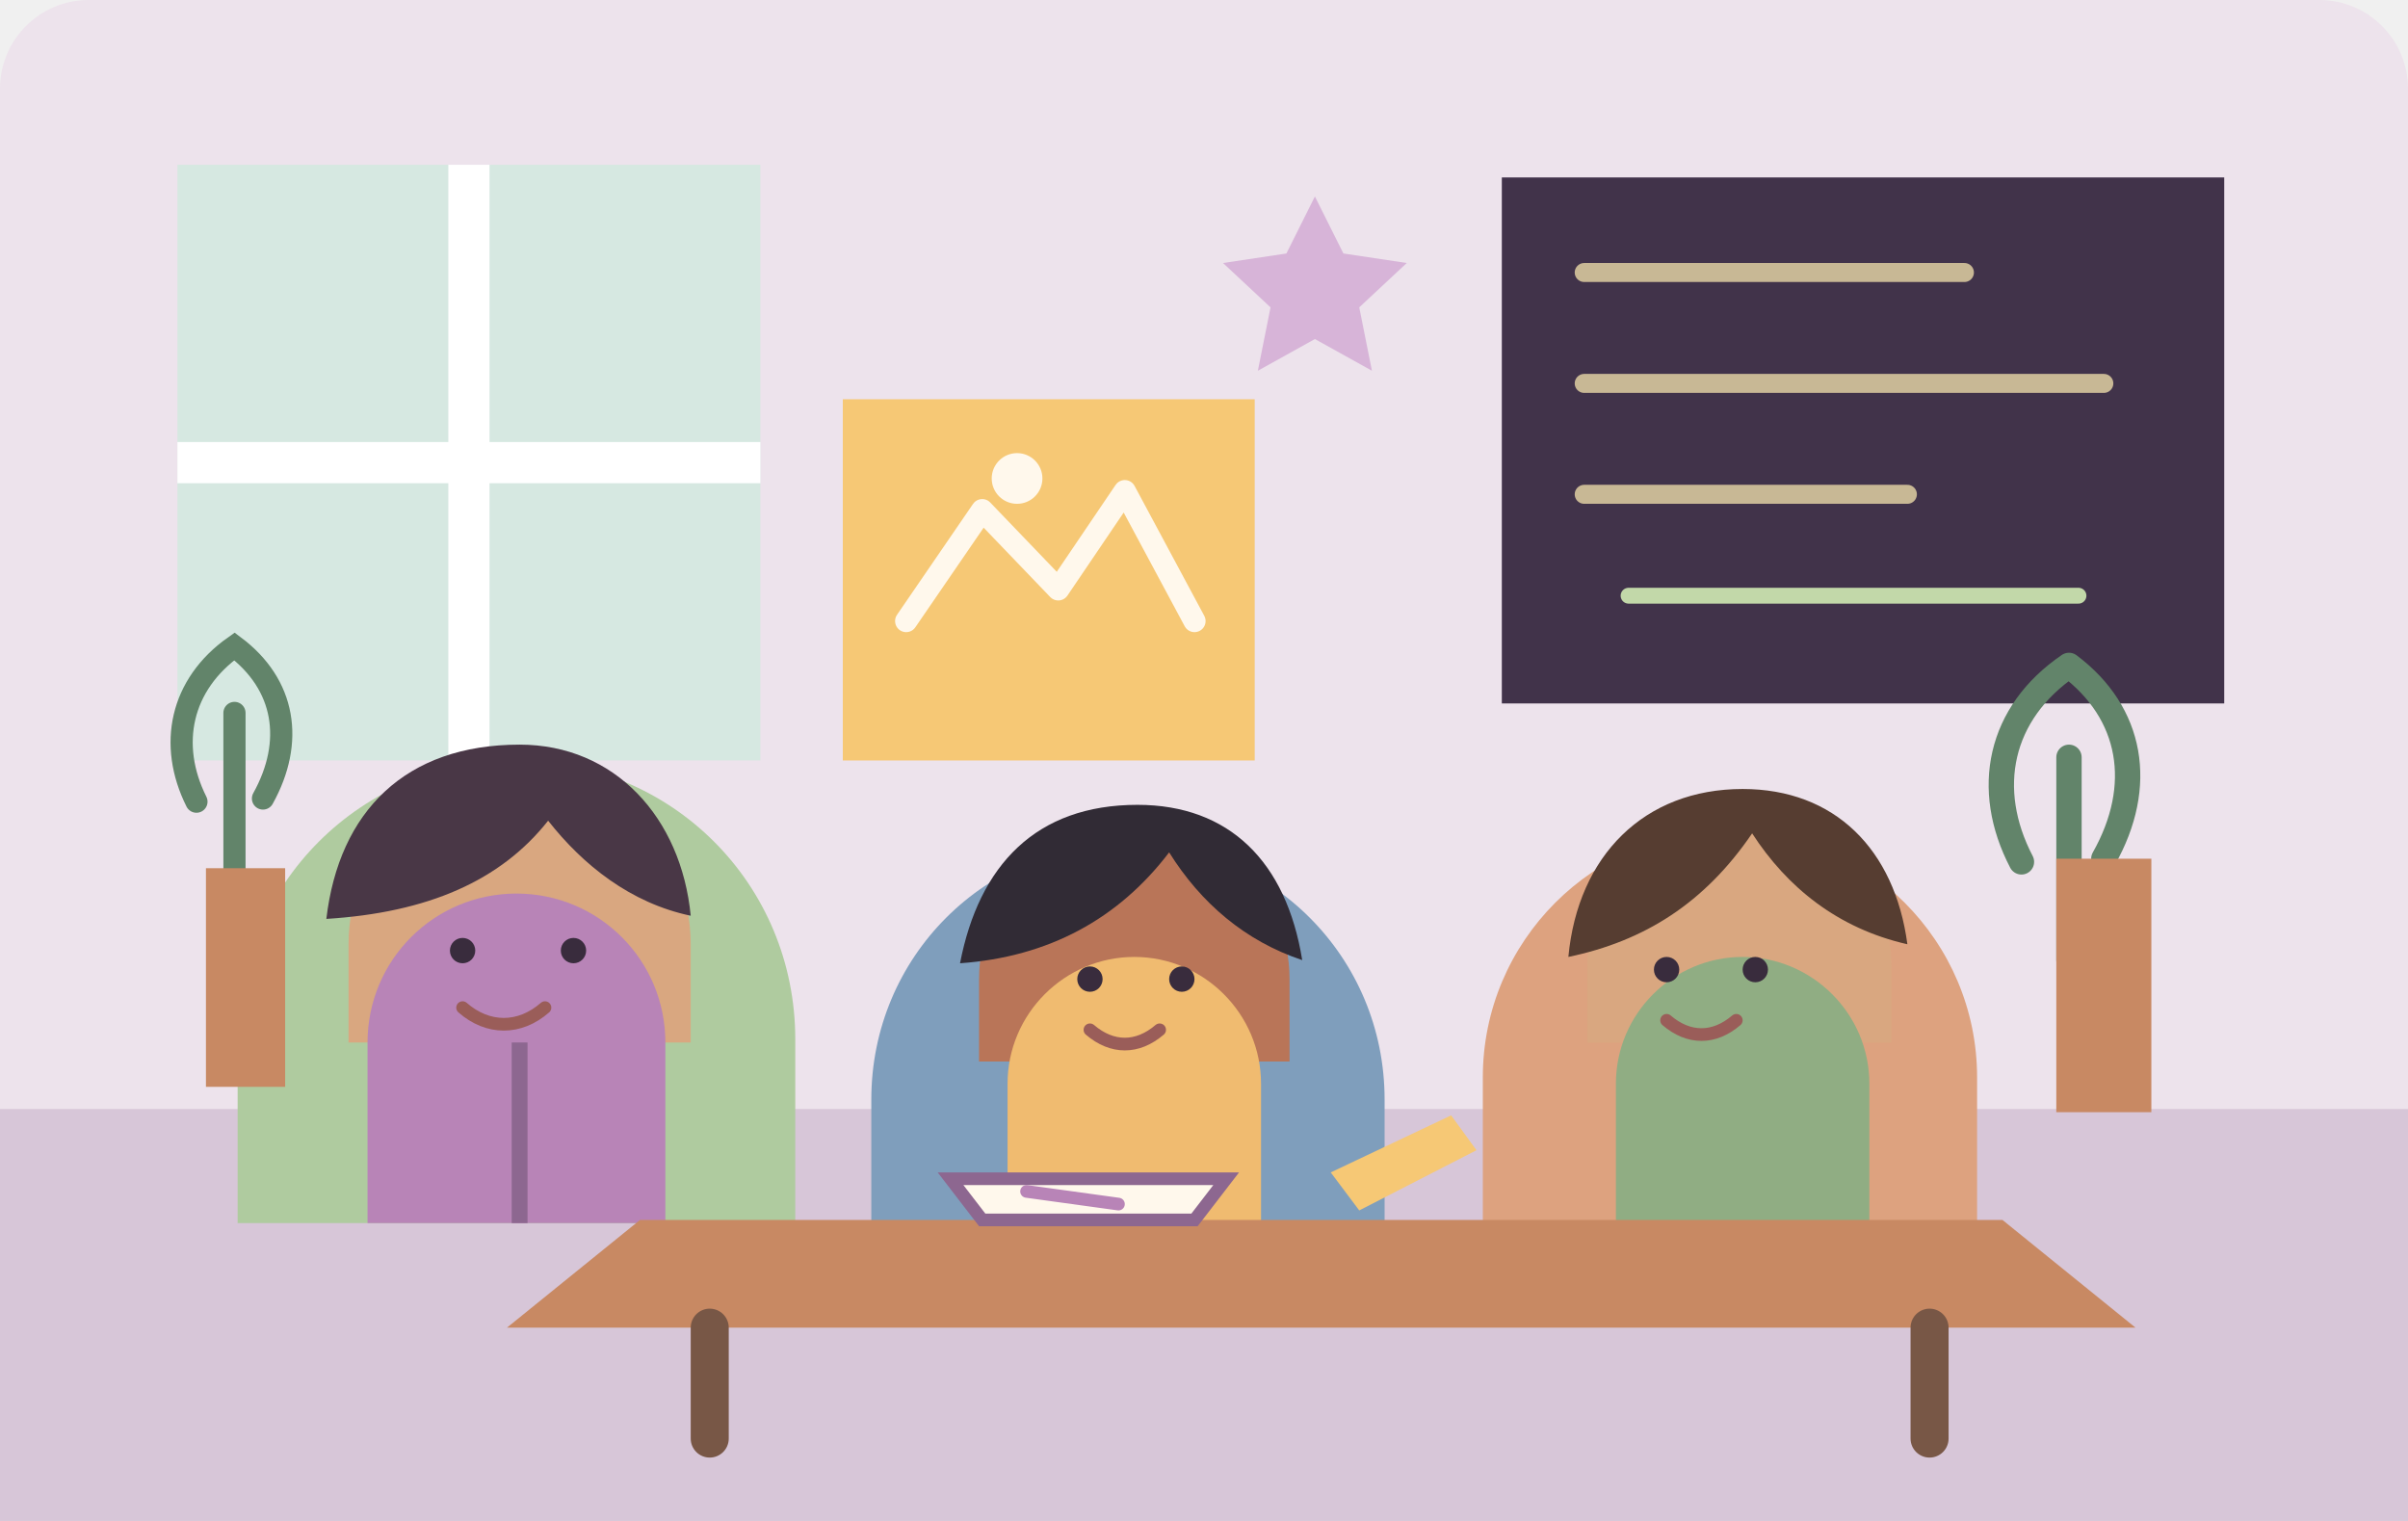
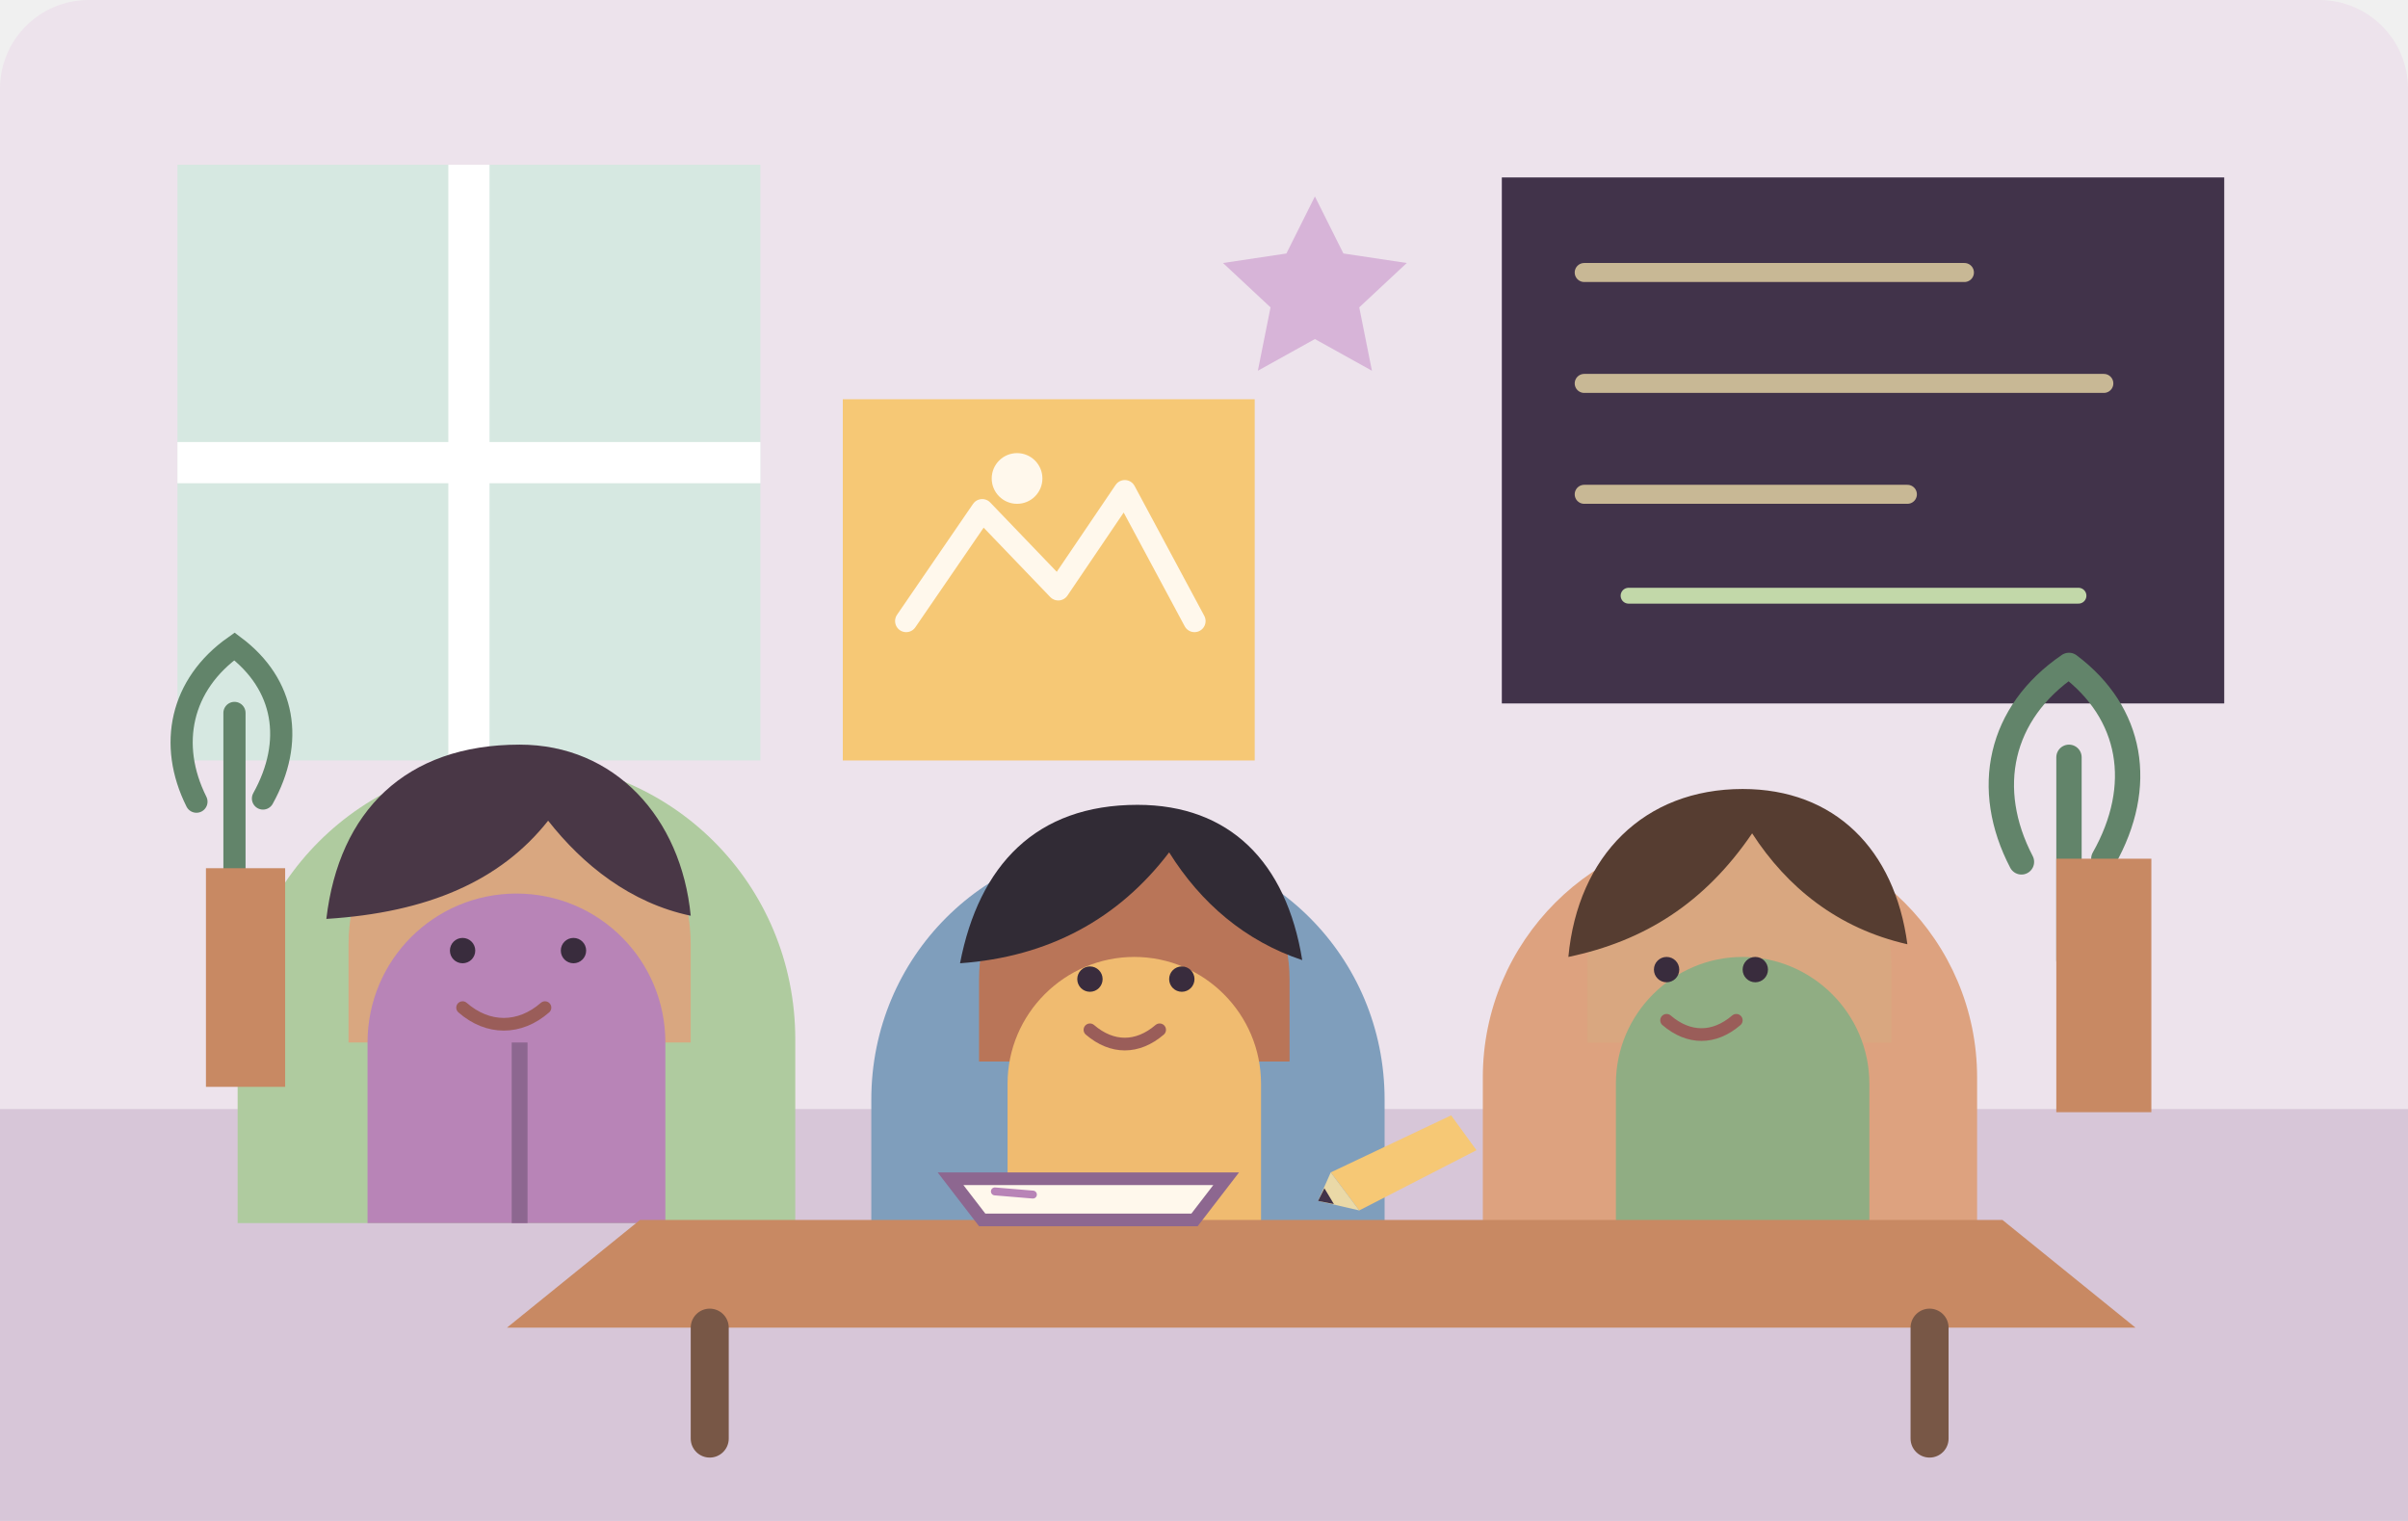
- <svg xmlns="http://www.w3.org/2000/svg" viewBox="0 0 760 480" fill="none">
+ <svg xmlns="http://www.w3.org/2000/svg" viewBox="0 0 760 480" preserveAspectRatio="xMidYMid slice" fill="none" role="img" aria-label="Estudantes aprendendo juntos em sala de aula">
  <rect width="760" height="480" rx="28" fill="#EDE3EC" />
  <path d="M0 350h760v130H0z" fill="#D7C6D8" />
  <path d="M56 52h184v188H56z" fill="#D6E8E1" />
  <path d="M148 52v188M56 146h184" stroke="#fff" stroke-width="13" />
  <path d="M474 56h228v166H474z" fill="#41334A" />
  <path d="M500 86h120m-120 35h164m-164 35h102" stroke="#EAD9A7" stroke-width="6" stroke-linecap="round" opacity=".8" />
  <path d="M514 188h142" stroke="#C2D8A9" stroke-width="5" stroke-linecap="round" />
  <path d="M266 126h130v114H266z" fill="#F6C875" />
  <path d="m286 196 24-35 24 25 21-31 22 41" stroke="#fff8ec" stroke-width="7" stroke-linecap="round" stroke-linejoin="round" />
  <circle cx="321" cy="151" r="8" fill="#fff8ec" />
  <path d="M75 328c0-49 39-88 88-88s88 39 88 88v58H75v-58Z" fill="#AFCB9F" />
  <path d="M110 298c0-30 24-54 54-54s54 24 54 54v31H110v-31Z" fill="#D9A780" />
  <path d="M103 290c4-34 25-55 61-55 30 0 51 23 54 54-19-4-34-16-45-30-15 19-38 29-70 31Z" fill="#493746" />
  <path d="M116 386v-57c0-26 21-47 47-47s47 21 47 47v57" fill="#B884B7" />
  <path d="M164 329v57" stroke="#8D6790" stroke-width="5" />
  <circle cx="146" cy="300" r="4" fill="#392C3D" />
  <circle cx="181" cy="300" r="4" fill="#392C3D" />
  <path d="M146 318c8 7 18 7 26 0" stroke="#9A5D59" stroke-width="4" stroke-linecap="round" />
  <path d="M275 347c0-45 36-81 81-81s81 36 81 81v44H275v-44Z" fill="#7F9EBC" />
  <path d="M309 309c0-27 22-49 49-49s49 22 49 49v26H309v-26Z" fill="#B97558" />
  <path d="M303 304c6-31 24-50 56-50 29 0 47 18 52 49-18-6-32-18-42-34-16 21-38 33-66 35Z" fill="#312B35" />
  <path d="M318 391v-49c0-22 18-40 40-40s40 18 40 40v49" fill="#F0BB70" />
  <circle cx="344" cy="309" r="4" fill="#392C3D" />
  <circle cx="373" cy="309" r="4" fill="#392C3D" />
  <path d="M344 325c7 6 15 6 22 0" stroke="#9A5D59" stroke-width="4" stroke-linecap="round" />
  <path d="M468 340c0-43 35-78 78-78s78 35 78 78v51H468v-51Z" fill="#DDA27F" />
  <path d="M501 305c0-27 21-49 48-49s48 22 48 49v24h-96v-24Z" fill="#D9A780" />
  <path d="M495 302c3-32 24-53 55-53 29 0 48 19 52 49-22-5-38-18-49-35-15 22-34 34-58 39Z" fill="#563D31" />
  <path d="M510 391v-49c0-22 18-40 40-40s40 18 40 40v49" fill="#90AD83" />
  <circle cx="526" cy="306" r="4" fill="#392C3D" />
  <circle cx="554" cy="306" r="4" fill="#392C3D" />
  <path d="M526 322c7 6 15 6 22 0" stroke="#9A5D59" stroke-width="4" stroke-linecap="round" />
  <path d="M202 385h430l42 34H160l42-34Z" fill="#C88963" />
  <path d="M224 419v35m385-35v35" stroke="#785746" stroke-width="12" stroke-linecap="round" />
  <path d="M300 372h87l-10 13h-67l-10-13Z" fill="#FFF8EC" stroke="#8D6790" stroke-width="4" />
-   <path d="m324 376 29 4" stroke="#B884B7" stroke-width="4" stroke-linecap="round" />
-   <path d="m420 370 38-18 8 11-37 19" fill="#F6C875" />
+   <path d="m314 376 12 1" stroke="#B884B7" stroke-width="2.5" stroke-linecap="round" />
+   <path class="traco-caderno" d="m333 377 9 1 7-2 10 2" pathLength="1" stroke="#8D6790" stroke-width="2.5" stroke-linecap="round" opacity="0" />
+   <g class="lapis">
+     <path d="m420 370 38-18 8 11-37 19z" fill="#F6C875" />
+     <path d="m420 370-4 9 13 3z" fill="#EAD9A7" />
+     <path d="m418 375-2 4 5 1z" fill="#41334A" />
+   </g>
  <path d="M638 272c-12-23-7-47 15-62 20 15 24 38 11 61m-11 32v-64" stroke="#62846A" stroke-width="8" stroke-linecap="round" stroke-linejoin="round" />
  <path d="M649 271h30v80h-30z" fill="#C88963" />
  <path d="M62 253c-9-18-5-37 12-49 16 12 19 30 9 48m-9 24v-51" stroke="#62846A" stroke-width="7" stroke-linecap="round" />
  <path d="M65 274h25v69H65z" fill="#C88963" />
-   <path d="m406 80 9-18 9 18 20 3-15 14 4 20-18-10-18 10 4-20-15-14 20-3Z" fill="#D7B4D8" />
+   <path class="estrela" d="m406 80 9-18 9 18 20 3-15 14 4 20-18-10-18 10 4-20-15-14 20-3Z" fill="#D7B4D8" />
</svg>
